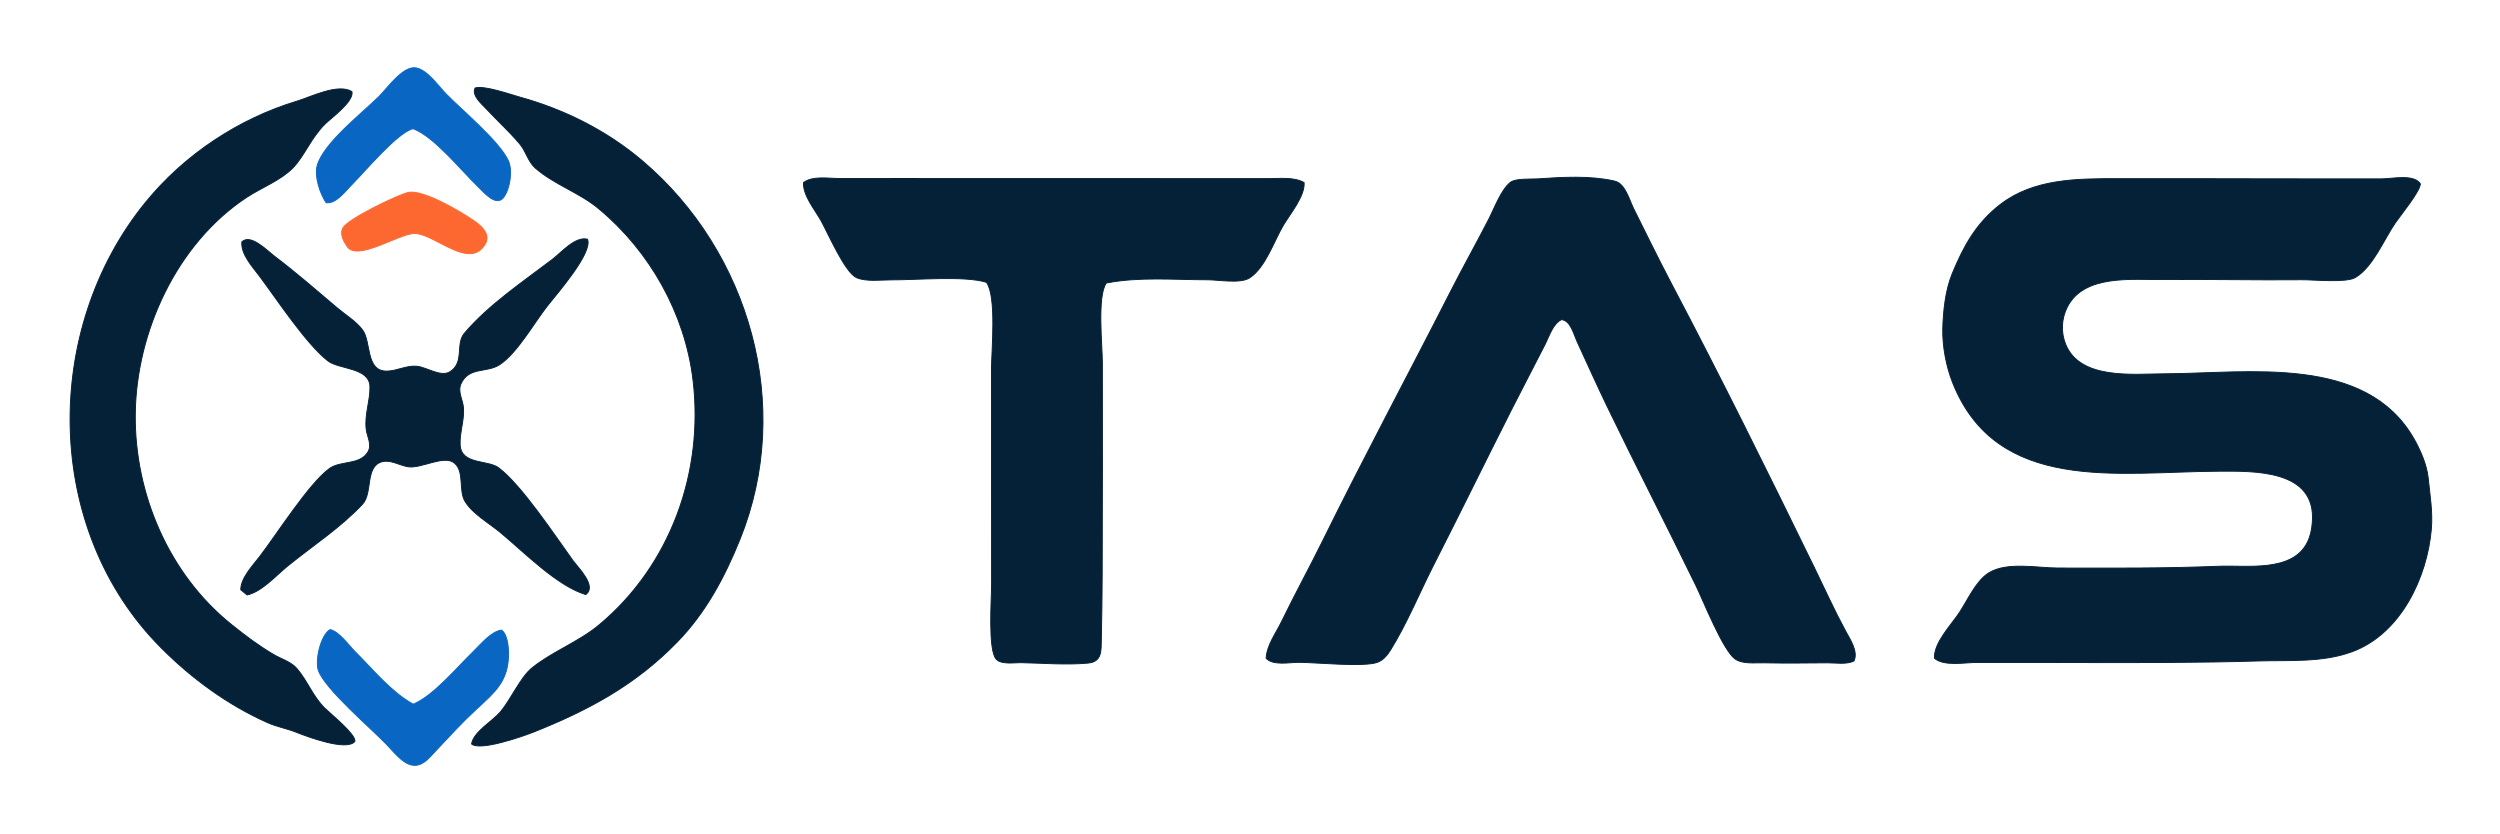
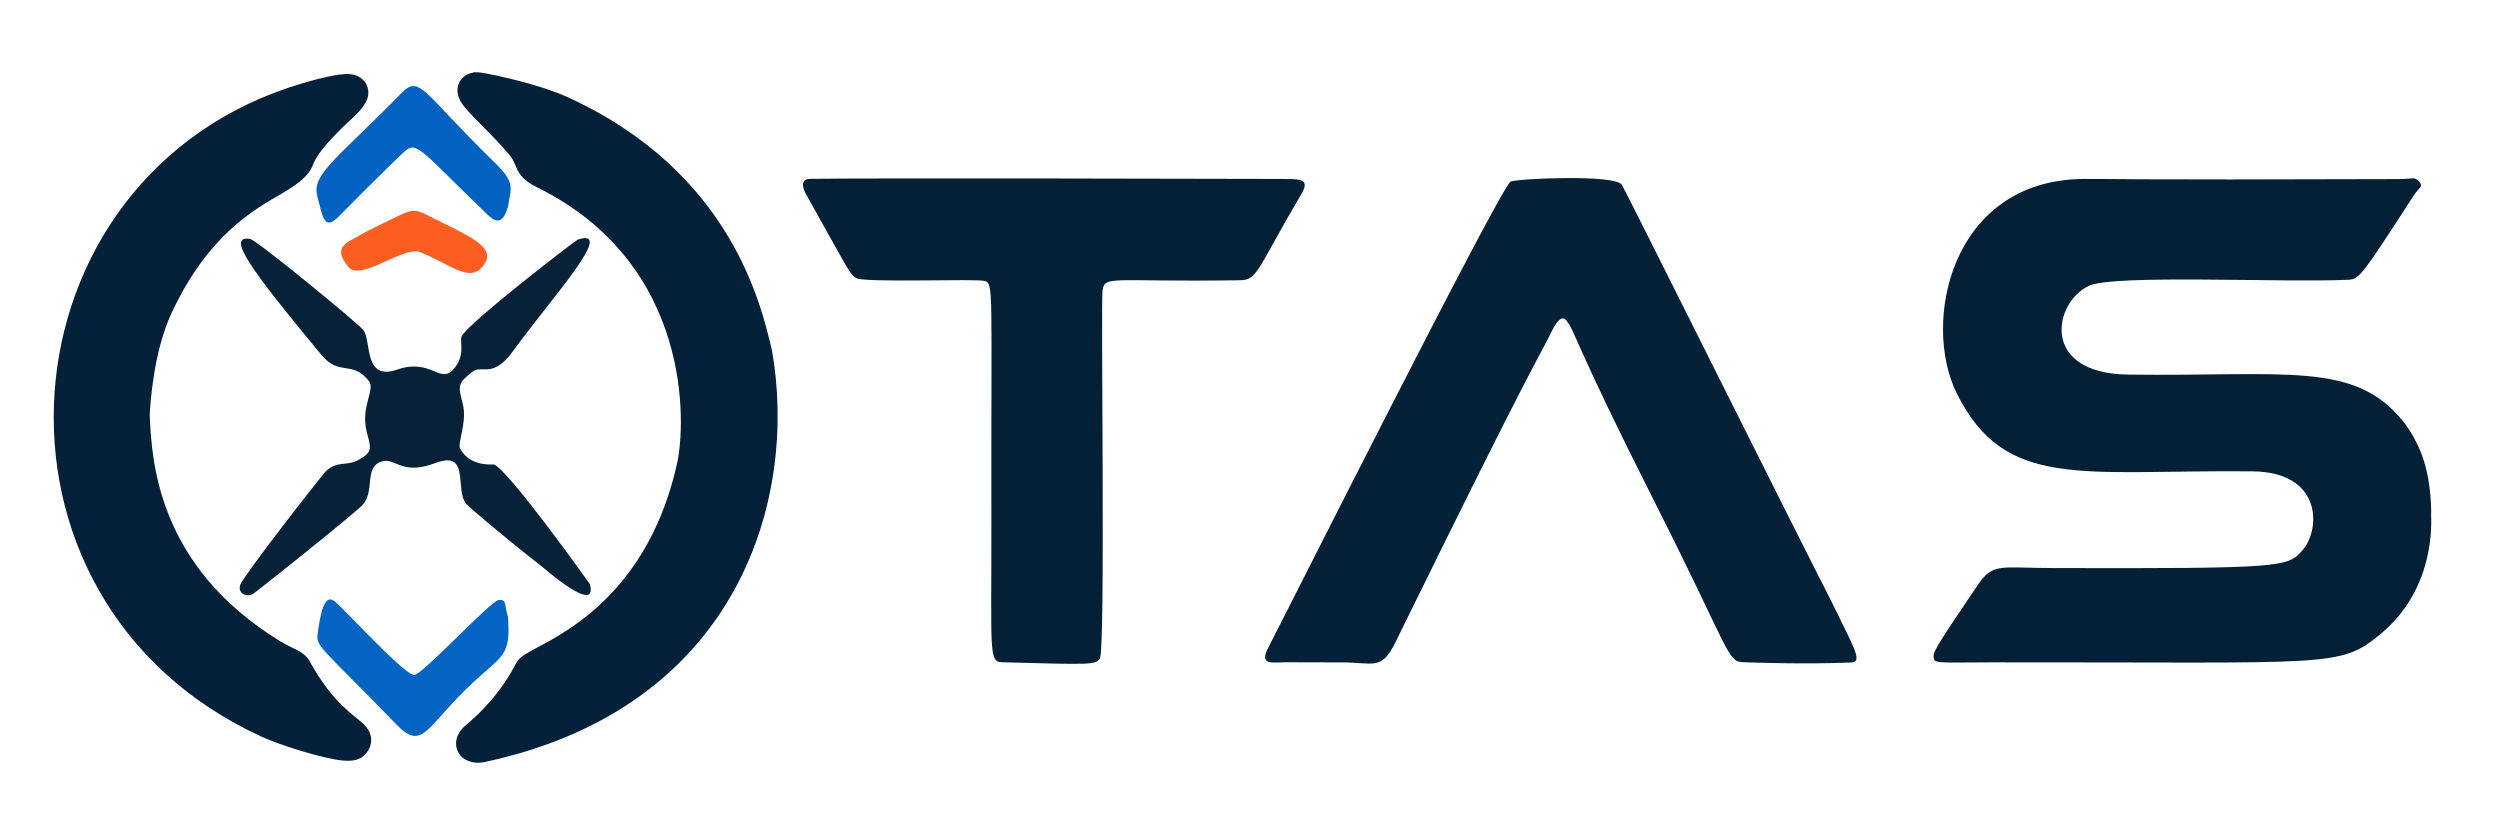
- <svg xmlns="http://www.w3.org/2000/svg" viewBox="0 0 663 221" width="663" height="221">
-   <path d="M125.06 197.29C125.59 194.05 130.61 191.26 132.7 188.8C135.43 185.57 138.03 179.62 141.02 177.19C146.46 172.76 153.4 170.3 158.9 165.71C177.86 149.89 186.7 125.17 183.79 100.83C181.68 83.18 172.38 66.64 158.75 55.32C153.62 51.05 146.83 48.88 141.92 44.53C140.04 42.86 139.46 40.08 137.82 38.15C135.07 34.9 131.86 31.96 128.94 28.85C127.66 27.49 125.03 25.27 125.99 23.34C128.42 22.59 135.27 25.03 137.93 25.77C149.76 29.05 160.94 34.65 170.37 42.66C198.85 66.86 210.51 107.64 196.27 142.96C192.24 152.95 187.21 162.46 179.56 170.3C168.44 181.72 156.07 188.33 141.52 194.14C138.66 195.28 127.22 199.28 125.06 197.29ZM93.34 24.29C93.91 26.91 87.93 31.2 86.2 32.9C82.49 36.54 80.66 41.53 77.62 44.59C74.33 47.9 69.28 49.79 65.43 52.33C46.88 64.54 36.08 88.08 35.88 109.92C35.68 131.03 44.82 152.33 61.39 165.63C64.95 168.49 68.68 171.31 72.61 173.6C74.57 174.75 77.18 175.5 78.72 177.28C81.51 180.49 82.97 184.67 86.08 187.75C87.74 189.38 94.3 194.65 94.13 196.59C92.07 199.33 81.51 195.37 78.59 194.2C76.12 193.21 73.42 192.75 70.98 191.66C60.47 186.98 50.99 180.06 42.85 171.92C11.38 140.48 11.08 87.32 38.69 53.55C49 40.95 63.3 31.49 78.76 26.82C82.44 25.71 89.66 22.03 93.34 24.29ZM345.85 48.41C346.13 52 342.06 56.82 340.3 59.82C337.89 63.93 335.57 70.97 331.43 73.68C328.96 75.29 323.17 74.2 320.32 74.2C311.44 74.2 302.13 73.34 293.4 75.06C290.92 78.54 292.35 91.59 292.35 96.29C292.39 114.93 292.37 133.57 292.3 152.21C292.29 157.92 292.19 163.62 292.08 169.33C292.01 172.47 292.36 175.51 288.51 175.86C282.67 176.39 276.55 175.84 270.69 175.74C268.92 175.72 265.66 176.27 264.26 174.88C261.93 172.59 262.98 158.64 262.97 155C262.95 136.01 262.94 117.02 262.94 98.03C262.94 93.08 264.36 78.55 261.6 74.87C255.94 73.07 242.9 74.26 236.44 74.22C233.75 74.21 229.59 74.76 227.12 73.62C224.04 72.19 219.54 61.76 217.75 58.55C216.13 55.63 212.9 51.85 213.09 48.41C215.61 46.58 219.49 47.33 222.46 47.33C229.68 47.33 236.9 47.34 244.13 47.34C268.36 47.34 292.59 47.36 316.82 47.36C323.34 47.36 329.87 47.37 336.39 47.37C339.4 47.37 343.15 46.9 345.85 48.41ZM491.69 175.27C489.77 176.29 486.73 175.76 484.58 175.78C478.99 175.83 473.4 175.9 467.8 175.78C465.46 175.72 462.16 176.19 460.13 174.75C456.93 172.46 451.75 159.41 449.79 155.37C442.06 139.46 433.89 123.67 426.18 107.71C423.44 102.03 420.84 96.23 418.2 90.5C417.32 88.59 416.55 85.1 414.16 84.75C411.88 85.75 410.85 89.18 409.8 91.25C406.82 97.1 403.75 102.93 400.78 108.79C393.89 122.42 387.18 136.14 380.24 149.76C376.45 157.22 373.24 165.12 368.86 172.25C368 173.64 366.89 175.07 365.29 175.65C361.64 176.96 349.03 175.67 344.43 175.65C341.87 175.65 337.65 176.58 335.77 174.57C336 171.02 338.32 168.03 339.84 164.9C343.35 157.66 347.24 150.59 350.79 143.39C361.76 121.13 373.54 99.19 384.81 77.06C388.06 70.68 391.55 64.48 394.83 58.1C396.29 55.27 398.01 50.46 400.51 48.39C401.87 47.27 405.94 47.55 407.69 47.44C414.3 46.99 421.72 46.52 428.23 48.03C431.01 48.68 432.11 53.03 433.2 55.24C436.53 61.9 439.8 68.63 443.27 75.22C456.36 100.06 468.89 125.34 481.17 150.53C483.86 156.05 486.44 161.76 489.36 167.17C490.55 169.4 492.87 172.73 491.69 175.27ZM641.89 48.76C641.76 50.84 636.69 57.01 635.25 59.09C632.27 63.42 629.28 70.89 624.61 73.61C622.17 75.04 613.52 74.16 610.4 74.19C598.17 74.32 585.94 74.01 573.7 74.14C565.48 74.23 552.63 72.66 548.23 81.48C546.69 84.56 546.54 88.12 547.8 91.27C551.62 100.83 565.78 99.16 574.05 99.13C596.23 99.05 627.51 93.88 640.28 116.53C641.96 119.51 643.61 123.32 643.96 126.79C644.42 131.27 645.19 135.79 644.8 140.32C643.69 153.08 636.75 168.01 623.85 172.81C615.99 175.75 607.11 175.04 598.87 175.29C583.37 175.76 567.89 175.74 552.38 175.71C542.95 175.69 533.51 175.65 524.07 175.69C520.93 175.7 515.54 176.75 513.01 174.57C512.81 170.41 517.52 165.7 519.71 162.33C521.82 159.1 524.07 153.99 527.45 151.91C532.29 148.93 540.33 150.63 545.74 150.64C559.96 150.67 574.18 150.76 588.38 150.17C595.78 149.86 607.97 151.89 611.93 143.78C612.77 142.06 613.06 140.45 613.22 138.55C614.38 124.41 597.74 124.92 588.03 124.97C561.79 125.12 529.44 131.01 517.78 101.34C516.13 97.13 515.11 91.78 515.22 87.2C515.34 82.48 515.92 76.96 517.71 72.61C520.69 65.37 524.06 59.18 530.44 54.25C539.3 47.4 550.74 47.38 561.47 47.38C574.87 47.38 588.27 47.37 601.66 47.42C611.68 47.45 621.7 47.43 631.72 47.43C634.45 47.43 640.18 46.09 641.89 48.76ZM155.8 63.43C157.34 66.95 147.63 78 145.21 81.08C141.69 85.54 137.18 93.64 132.53 96.7C129.08 98.97 124.29 97.18 122.24 101.82C121.33 103.88 122.77 106.12 122.92 108.16C123.15 111.56 121.88 114.65 122.03 117.96C122.29 123.34 129.4 121.89 132.27 124.08C138.4 128.75 147.11 141.95 151.86 148.53C153.4 150.65 158.38 155.44 155.35 157.68C147.73 155.41 138.85 146.3 132.65 141.17C129.74 138.77 125.35 136.27 123.35 133.01C121.54 130.07 123.24 125.16 120.57 122.85C117.8 120.46 111.7 124.38 108.17 123.78C105.96 123.41 103.57 121.84 101.3 122.46C96.74 123.73 98.91 130.75 96.14 133.71C90.38 139.89 82.76 144.84 76.23 150.16C73.21 152.62 69.41 156.94 65.53 157.79C64.97 157.33 64.41 156.86 63.85 156.4C63.86 153.28 66.99 150.03 68.84 147.63C73.36 141.75 81.93 128.2 87.37 124.25C90.33 122.1 95.5 123.42 97.6 119.81C98.72 117.87 97.31 115.72 97.1 113.76C96.68 109.81 98.17 106.41 98.11 102.58C98.03 97.38 89.88 98.02 86.93 95.69C81.08 91.06 73.5 79.49 68.84 73.26C66.96 70.74 63.87 67.46 64.13 64.15C66.46 61.88 70.84 66.47 72.77 67.93C78.51 72.27 83.93 77 89.42 81.65C91.6 83.49 94.46 85.22 96.16 87.51C98.48 90.64 96.95 98.49 102.56 98.42C105.29 98.39 107.86 96.84 110.62 97.13C113.1 97.4 116.99 100.11 119.36 98.57C123.26 96.06 120.72 91.26 123.16 88.38C129.64 80.76 138.63 74.78 146.53 68.75C148.94 66.91 152.53 62.64 155.8 63.43Z" fill="#052138" fill-rule="evenodd" stroke="#052138" stroke-width="0.25" stroke-linejoin="round" />
-   <path d="M109.57 34.14C105.57 34.94 96.54 45.75 93.24 49.04C91.51 50.77 89.12 54.1 86.5 53.77C84.86 51.37 83.31 46.75 84.13 43.85C85.82 37.93 96.07 29.98 100.53 25.56C102.75 23.36 106.92 17.32 110.39 18.01C113.41 18.62 116.22 22.77 118.26 24.86C122.61 29.34 132.27 37.29 134.79 42.55C136.03 45.12 135.27 50.1 133.58 52.33C131.59 54.94 128.41 51.08 126.98 49.71C122.44 45.4 115.22 36.25 109.57 34.14ZM87.55 166.95C90.04 167.58 92.3 170.94 94.1 172.74C98.85 177.47 103.69 183.49 109.57 186.75C114.82 184.68 121.48 176.69 125.64 172.66C127.57 170.78 130.27 167.48 132.98 167.09C134.53 168.13 134.86 171.4 134.87 173.18C134.92 180.52 131.44 183.4 126.38 188.05C122.51 191.61 118.92 195.56 115.32 199.39C113.65 201.16 111.86 203.5 109.09 202.87C106.52 202.28 104.17 199.1 102.4 197.3C98.26 193.04 86.21 182.74 84.44 177.84C83.49 175.2 85.03 168.4 87.55 166.95Z" fill="#0966c3" fill-rule="evenodd" stroke="#0966c3" stroke-width="0.25" stroke-linejoin="round" />
-   <path d="M108.16 51.06C112.04 50.05 122.63 56.37 125.96 58.73C127.75 59.99 130.13 62.19 128.75 64.61C124.59 71.91 115.29 61.9 109.92 61.92C105.79 61.94 94.8 69.39 92.07 65.4C91.13 64.02 89.98 61.99 90.99 60.37C92.53 57.91 105.13 51.85 108.16 51.06Z" fill="#fc682f" fill-rule="evenodd" stroke="#fc682f" stroke-width="0.25" stroke-linejoin="round" />
+ <svg xmlns="http://www.w3.org/2000/svg" width="100%" height="100%" viewBox="0 0 663 221" version="1.1" xml:space="preserve" style="fill-rule:evenodd;clip-rule:evenodd;stroke-linejoin:round;stroke-miterlimit:2;">
+   <g transform="matrix(1,0,0,1,2.592601,1.762213)">
+     <g transform="matrix(1.5,0,0,1.5,-825,-710)">
+       <path d="M978.097,563.5C978.071,563.949 979.06,576.028 969.236,584.182C961.872,590.294 960.82,589.212 900.501,589.263C892.219,589.27 890.317,589.507 890.174,588.654C889.974,587.469 890.008,587.316 897.839,575.735C900.628,571.61 901.507,572.566 911.5,572.592C952.197,572.698 952.752,572.426 955.385,569.405C958.569,565.751 958.893,555.609 946.5,555.49C916.231,555.201 902.747,558.9 894.202,541.65C888.037,529.204 893.108,504.085 916.505,503.799C920.984,503.745 920.956,504.001 972.497,503.818C974.95,503.809 975.104,503.359 975.911,504.198C976.837,505.161 975.989,505.219 974.984,506.771C966.065,520.55 965.433,521.526 963.51,521.619C952.1,522.171 922.019,520.626 917.583,522.693C911.345,525.599 908.885,538.181 924.501,538.386C952.385,538.753 964.554,535.89 973.197,546.727C973.484,547.087 974.876,548.833 976.104,551.69C978.373,556.968 978.094,563.443 978.097,563.5Z" style="fill:rgb(4,32,55);" />
+     </g>
+     <g transform="matrix(1.5,0,0,1.5,-825,-710)">
+       <path d="M872.159,578.672C876.291,587.184 877.666,589.211 875.46,589.297C866.93,589.628 858.035,589.295 856.52,589.238C853.597,589.129 854.344,587.709 841.18,561.65C825.993,531.587 826.981,531.082 825.175,528.781C824.162,527.492 822.788,530.376 822.682,530.598C820.56,535.053 819.979,534.751 794.987,585.715C792.499,590.787 791.155,589.27 785.5,589.272C779.701,589.274 775.94,589.244 775.503,589.248C773.251,589.268 770.737,589.859 772.573,586.535C773.311,585.197 813.584,505.148 815.344,504.268C816.417,503.732 833.857,502.943 835.014,504.83C835.816,506.138 863.885,562.487 872.159,578.672Z" style="fill:rgb(4,33,56);" />
+     </g>
+     <g transform="matrix(1.5,0,0,1.5,-825,-710)">
+       <path d="M774.497,503.795C777.814,503.849 780.071,503.548 778.371,506.432C770.387,519.981 770.64,521.656 767.506,521.705C745.032,522.057 743.628,520.762 743.205,523.456C742.867,525.61 743.763,587.591 742.7,588.681C741.74,589.666 741.543,589.695 725.522,589.248C723.035,589.179 723.579,587.799 723.546,564.5C723.487,523.097 723.972,522.326 722.386,521.837C720.914,521.384 700.935,522.21 699.611,521.309C698.462,520.527 698.553,520.413 690.725,506.388C690.619,506.198 689.287,503.811 691.534,503.778C703.302,503.608 767.86,503.778 774.497,503.795Z" style="fill:rgb(4,32,55);" />
+     </g>
+     <g transform="matrix(1.5,0,0,1.5,-825,-710)">
+       <path d="M684.753,534.107C689.311,559.687 679.396,597.119 634.041,606.869C631.61,607.391 630.049,606.353 629.429,605.404C629.408,605.373 629.389,605.34 629.372,605.306L629.155,604.878C629.12,604.811 629.094,604.739 629.075,604.666L628.955,604.202C628.937,604.131 628.926,604.058 628.923,603.985L628.903,603.524C628.901,603.457 628.904,603.391 628.914,603.325L628.979,602.894C628.983,602.863 628.989,602.833 628.996,602.803C629.164,602.108 629.614,601.213 630.645,600.353C636.433,595.524 638.943,590.53 639.441,589.532C639.462,589.489 639.487,589.448 639.514,589.408L639.86,588.902C639.885,588.866 639.912,588.831 639.941,588.799C640.111,588.607 640.333,588.398 640.618,588.183C641.16,587.774 642.103,587.254 643.354,586.589C649.241,583.461 663.16,575.992 668.007,553.953C669.47,547.299 670.822,518.862 643.167,505.244C640.799,504.078 640.13,503.01 639.566,501.799C639.277,501.179 639.104,500.434 638.234,499.41C634.96,495.559 630.964,492.125 629.835,490.3C629.511,489.776 629.323,489.298 629.231,488.895C629.221,488.853 629.214,488.811 629.21,488.768L629.148,488.166C629.14,488.082 629.141,487.998 629.153,487.914L629.219,487.442C629.232,487.348 629.258,487.256 629.297,487.168L629.558,486.572C629.602,486.471 629.662,486.377 629.736,486.295L630.16,485.819C630.23,485.741 630.311,485.673 630.402,485.619L630.97,485.278C631.056,485.226 631.148,485.188 631.244,485.162L632.042,484.954C632.084,484.943 632.127,484.935 632.17,484.929C632.271,484.916 632.995,484.918 634.143,485.132C636.936,485.655 643.976,487.232 648.502,489.284C677.697,502.519 682.9,526.408 684.72,533.95C684.733,534.002 684.744,534.054 684.753,534.107Z" style="fill:rgb(5,33,57);" />
+     </g>
+     <g transform="matrix(1.5,0,0,1.5,-825,-710)">
+       <path d="M574.739,545.507C575.102,553.494 575.986,572.147 597.743,585.493C599.284,586.438 600.579,586.921 601.377,587.417C602.18,587.916 602.709,588.484 603.035,589.085C607.089,596.556 611.168,598.804 612.568,600.181C612.97,600.576 613.256,600.954 613.451,601.303C613.465,601.329 613.478,601.355 613.49,601.382L613.678,601.797C613.705,601.858 613.727,601.922 613.743,601.988L613.859,602.482C613.877,602.558 613.886,602.636 613.886,602.715L613.89,603.251C613.89,603.331 613.882,603.41 613.864,603.488L613.748,604C613.731,604.075 613.706,604.149 613.672,604.219L613.425,604.738C613.409,604.772 613.391,604.804 613.372,604.836C613.219,605.083 613.02,605.345 612.757,605.616C612.726,605.648 612.693,605.678 612.659,605.706L612.248,606.034C612.178,606.09 612.101,606.136 612.019,606.173L611.443,606.428C611.403,606.445 611.363,606.46 611.322,606.472C610.795,606.632 609.99,606.718 608.977,606.632C605.428,606.332 597.767,603.882 594.625,602.45C541.448,578.218 547.551,502.784 601.733,486.889C603.192,486.461 607.932,485.079 610.05,485.26C610.612,485.308 611.085,485.436 611.459,485.601C611.488,485.614 611.517,485.628 611.545,485.644L611.946,485.866C612.013,485.903 612.075,485.947 612.131,485.997L612.529,486.349C612.592,486.405 612.649,486.468 612.696,486.537L612.975,486.94C613.023,487.009 613.062,487.084 613.092,487.162L613.271,487.631C613.301,487.707 613.321,487.786 613.331,487.867L613.394,488.34C613.403,488.411 613.406,488.483 613.4,488.555L613.368,488.988C613.366,489.02 613.362,489.052 613.357,489.084C613.231,489.835 612.621,491.161 610.756,492.863C604.858,498.244 603.912,500.478 603.606,501.309C602.944,503.11 601.091,504.633 598.195,506.322C593.332,509.156 585.148,513.503 578.611,527.489C575.386,534.39 574.84,543.664 574.739,545.507Z" style="fill:rgb(5,33,57);" />
+     </g>
+     <g transform="matrix(1.5,0,0,1.5,-825,-710)">
+       <path d="M644.418,572.606C635.022,565.19 631.079,561.662 630.74,561.287C628.581,558.895 631.508,551.66 625.292,554.011C619.085,556.359 618.17,552.886 615.635,553.783C612.648,554.839 614.571,558.986 612.396,561.402C611.08,562.864 594.471,576.11 593.215,577.016C591.94,577.936 590.23,577.084 590.744,575.566C591.288,573.959 604.803,556.654 605.697,555.698C607.754,553.501 609.494,554.627 611.521,553.535C614.197,552.093 613.901,551.509 613.124,548.579C611.937,544.097 614.706,541.039 613.485,539.511C610.468,535.737 608.333,538.799 605.073,534.874C592.269,519.459 588.238,513.751 592.515,514.404C593.596,514.57 611.502,529.228 612.497,530.503C614.02,532.454 612.463,539.594 618.5,537.5C624.468,535.429 626.045,540.14 628.443,537.457C630.646,534.993 629.504,532.526 629.875,531.648C630.796,529.473 649.986,514.644 650.495,514.486C657.211,512.413 645.836,524.781 639.032,534.157C635.315,539.279 633.585,536.509 631.774,537.908C629.133,539.948 629.258,540.358 630.092,543.593C630.903,546.745 629.119,550.538 629.615,551.462C631.396,554.783 635.411,554.226 635.578,554.276C638.013,555.02 652.545,575.353 652.577,575.478C653.998,580.937 644.612,572.749 644.418,572.606Z" style="fill:rgb(7,33,57);" />
+     </g>
+     <g transform="matrix(1.5,0,0,1.5,-825,-718)">
+       <path d="M638.079,586.572C638.589,593.468 637.177,593.279 632.055,598.013C623.605,605.822 623.125,610.493 618.386,605.61C604.932,591.747 604.111,591.857 604.437,589.491C604.887,586.229 605.543,582.398 607.352,583.738C608.904,584.888 619.756,596.898 621.522,596.824C623.01,596.761 635.098,583.584 636.501,583.556C637.885,583.53 637.388,584.228 638.079,586.572Z" style="fill:rgb(4,100,195);" />
+     </g>
+     <g transform="matrix(1.5,0,0,1.5,-825,-705)">
+       <path d="M638.086,505.397C637.224,508.046 636.339,508.584 634.348,506.668C622.493,495.256 621.958,493.578 619.681,495.702C616.534,498.637 609.054,506.188 608.14,507.11C605.545,509.731 605.331,507.106 604.374,503.536C603.325,499.624 607.785,496.987 619.271,485.265C622.517,481.953 623.019,485.183 635.582,497.419C639.54,501.274 638.583,501.896 638.086,505.397Z" style="fill:rgb(3,98,193);" />
+     </g>
+     <g transform="matrix(1.5,0,0,1.5,-825,-705)">
+       <path d="M611.559,510.606C613.528,509.433 617.212,507.738 618.341,507.169C621.777,505.438 621.991,505.963 625.42,507.671C631.177,510.541 635.689,512.459 634.067,515.234C631.674,519.326 628.325,515.699 622.541,513.4C619.669,512.258 612.066,518.596 609.93,516.083C606.834,512.44 609.766,511.688 611.559,510.606Z" style="fill:rgb(252,94,33);" />
+     </g>
+   </g>
</svg>
